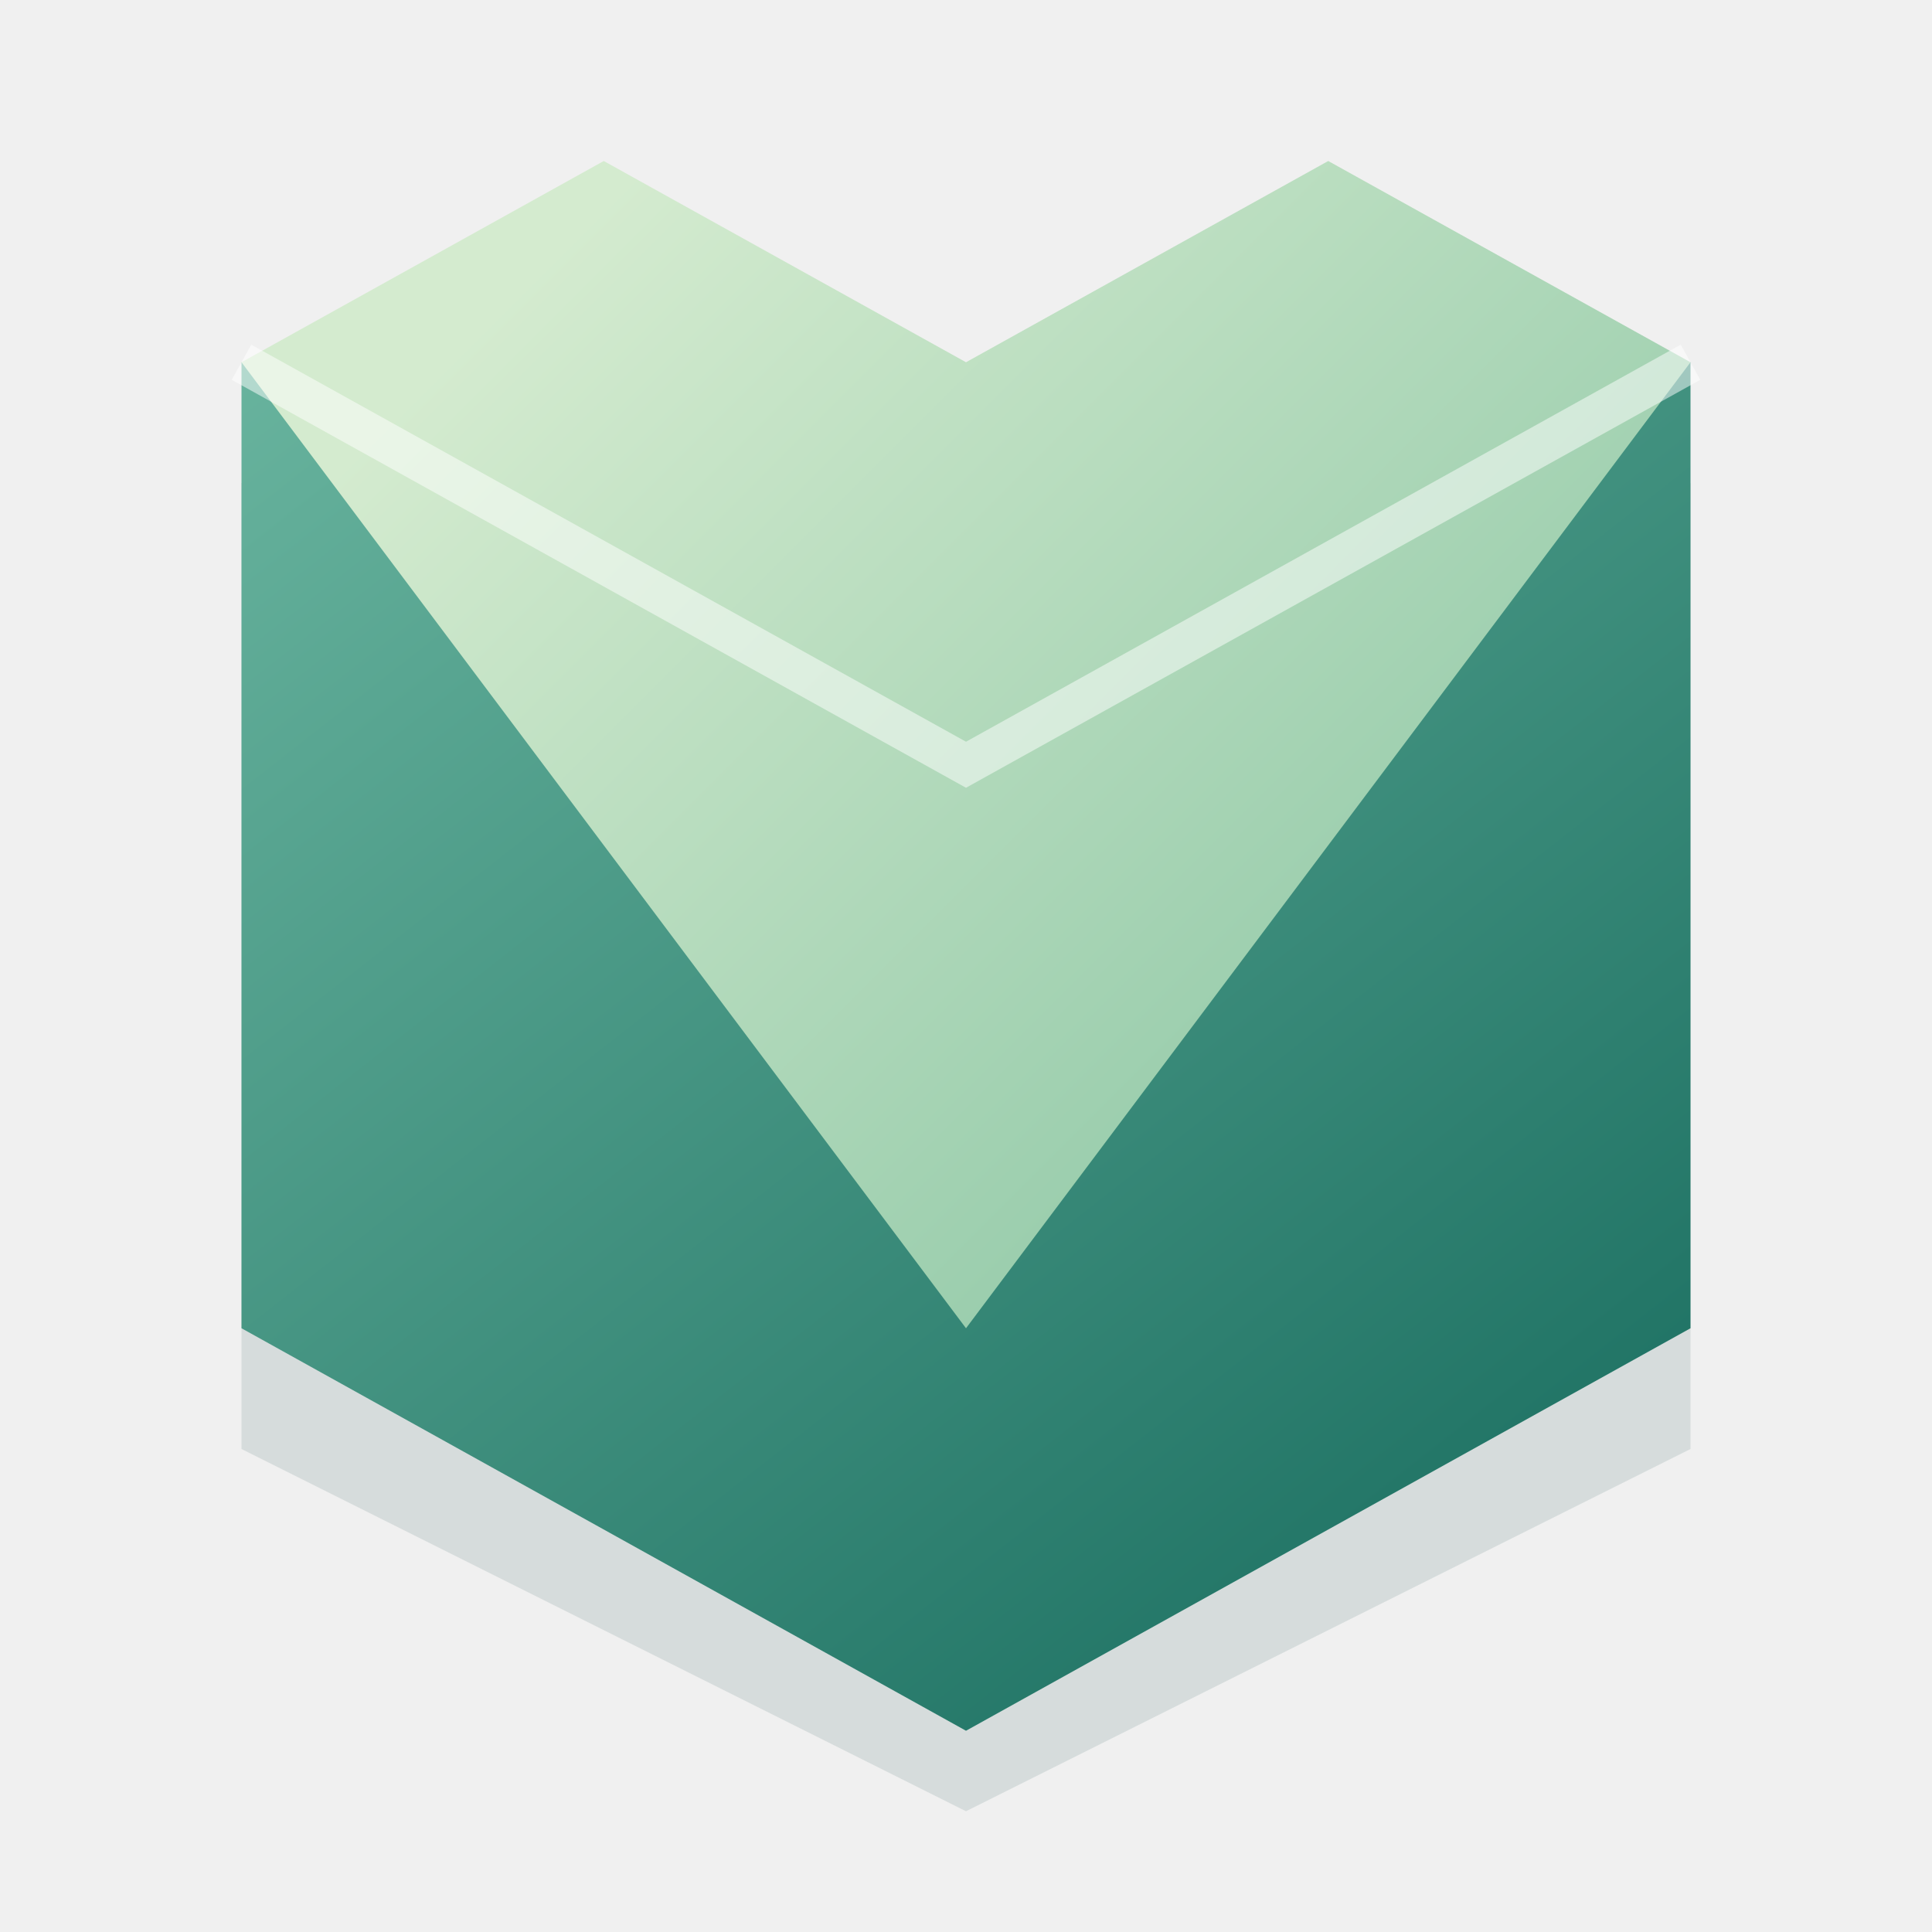
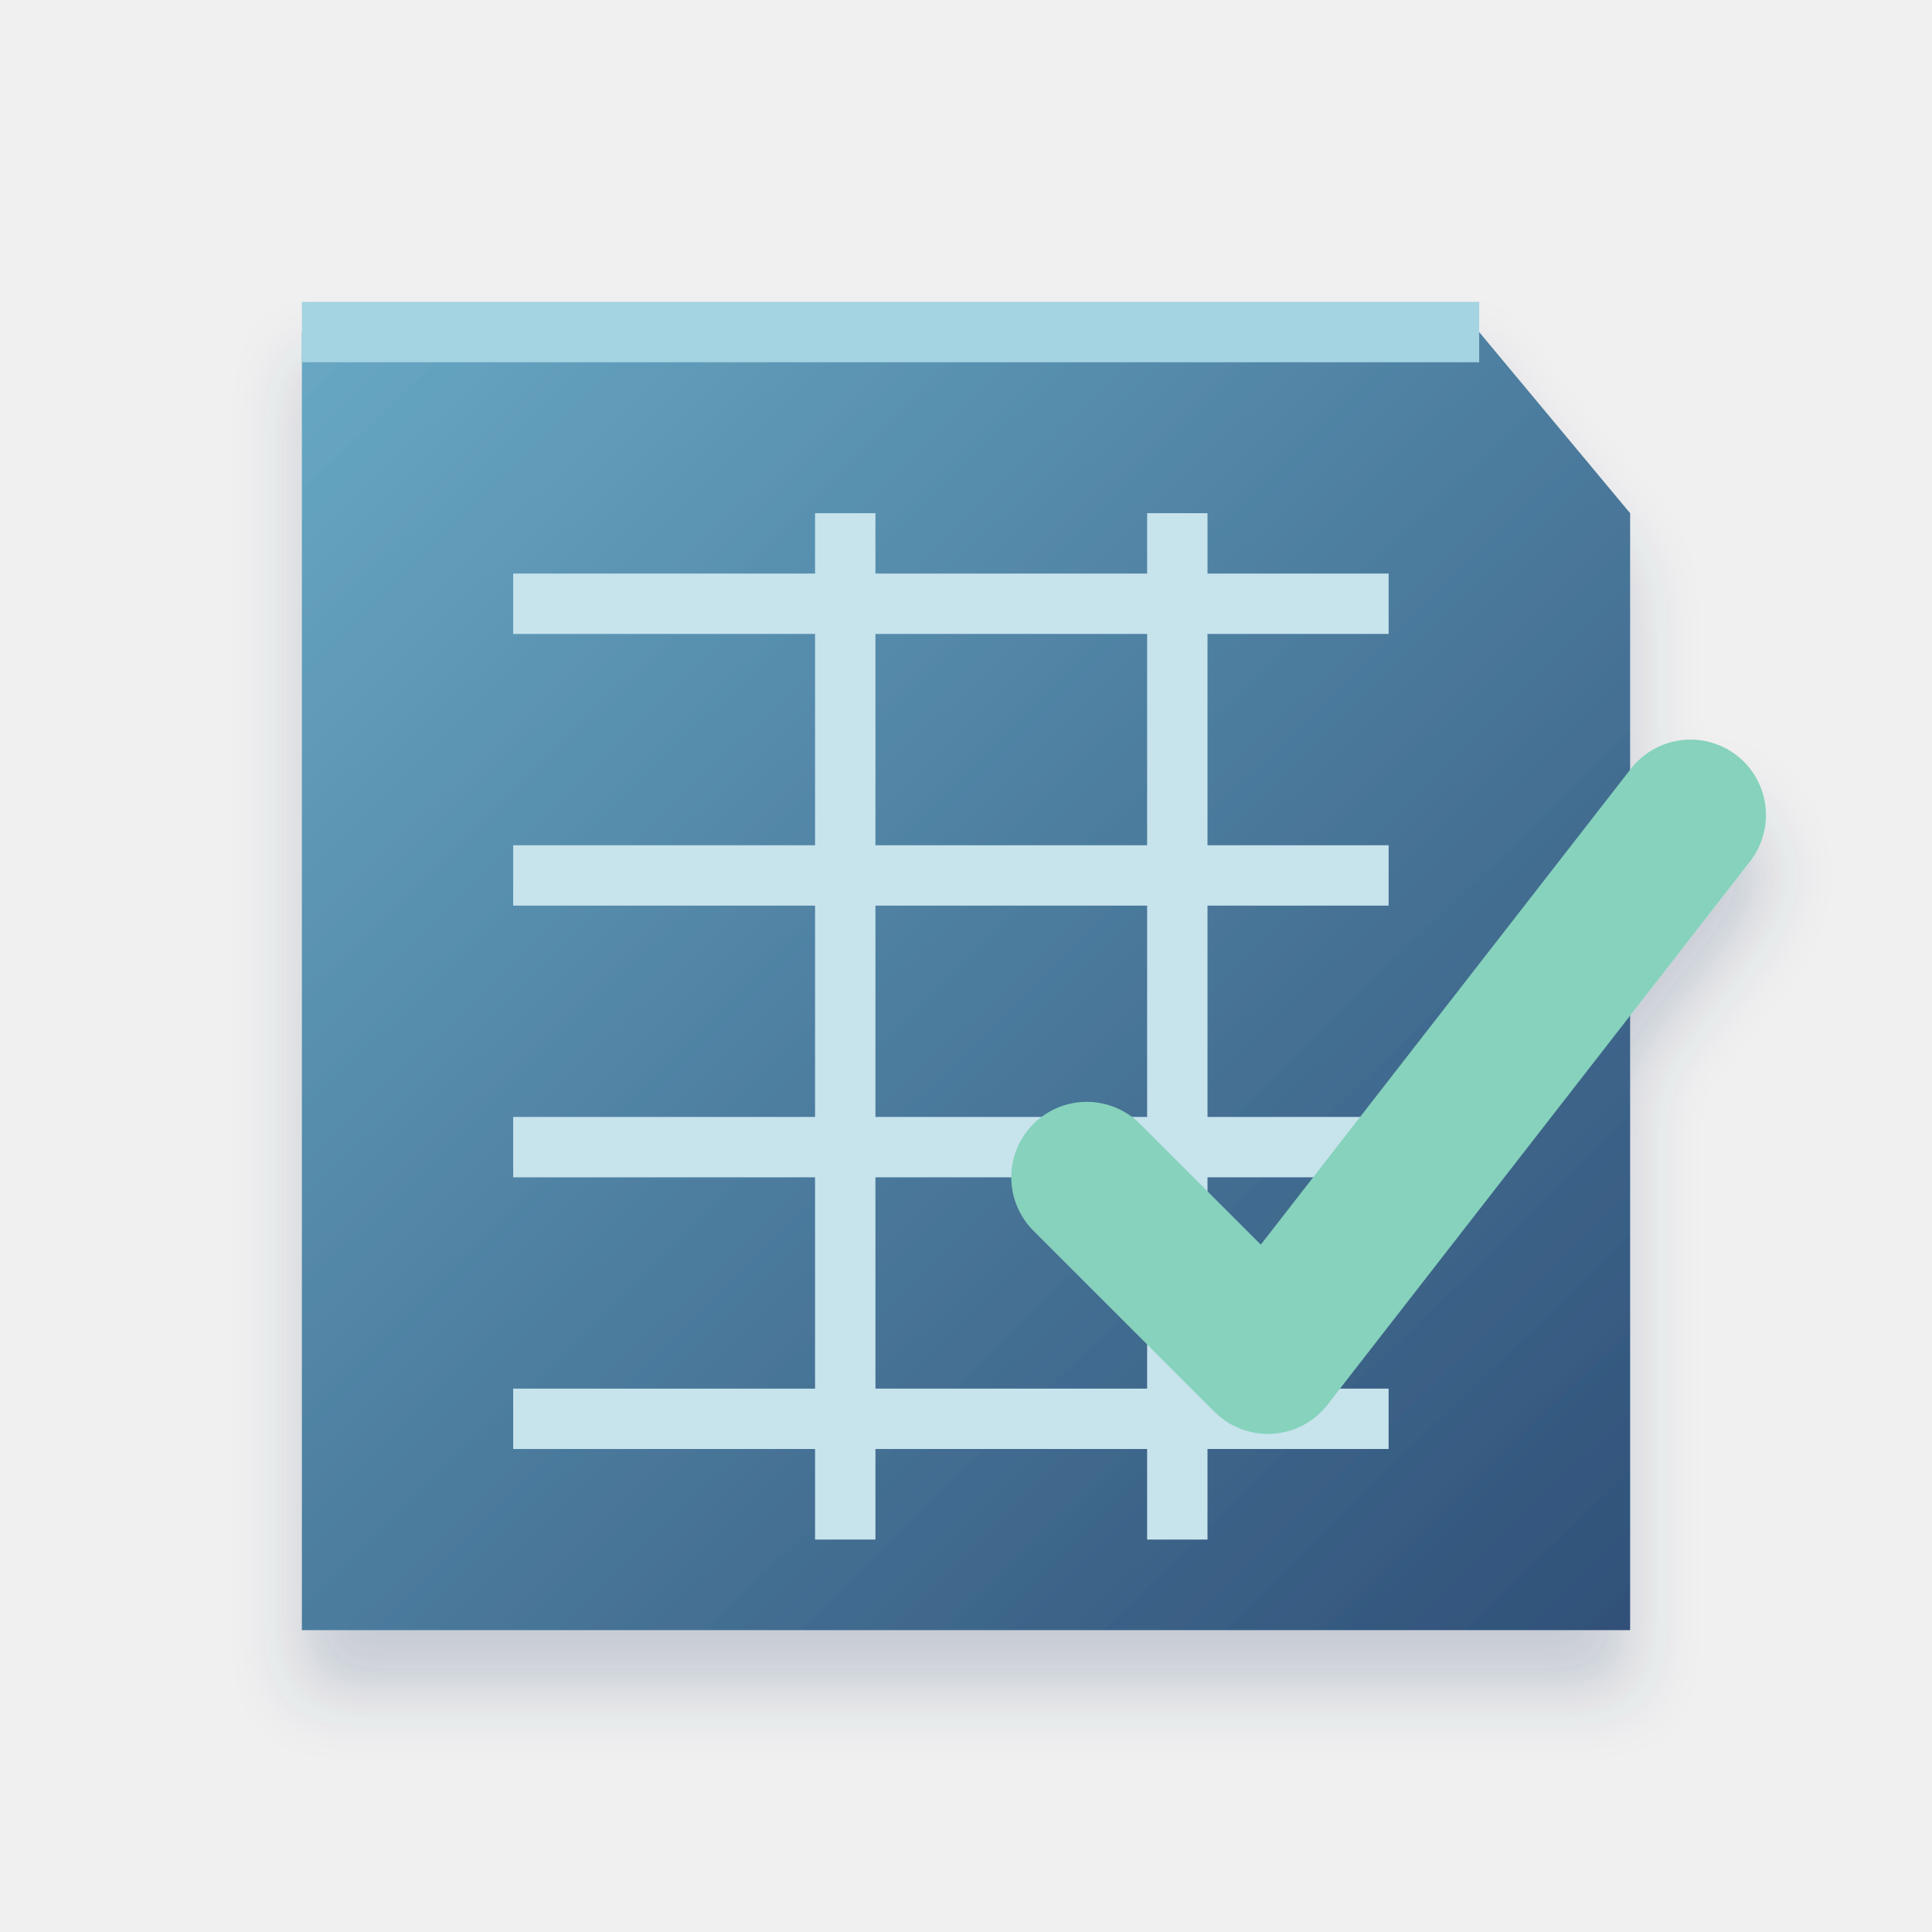
- <svg xmlns="http://www.w3.org/2000/svg" viewBox="0 0 48 48" fill="none">
+ <svg xmlns="http://www.w3.org/2000/svg" viewBox="0 0 64 64">
  <defs>
-     <linearGradient id="a" x1="8" y1="5" x2="37" y2="42" gradientUnits="userSpaceOnUse">
-       <stop stop-color="#6BB6A0" />
-       <stop offset="1" stop-color="#1B6F61" />
+     <linearGradient id="face" x1="0" y1="0" x2="1" y2="1">
+       <stop stop-color="#68A8C4" />
+       <stop offset="1" stop-color="#305078" />
    </linearGradient>
-     <linearGradient id="b" x1="11" y1="9" x2="37" y2="35" gradientUnits="userSpaceOnUse">
-       <stop stop-color="#D4EBCF" />
-       <stop offset="1" stop-color="#84C2A0" />
-     </linearGradient>
+     <filter id="depth" x="-30%" y="-20%" width="160%" height="160%">
+       <feDropShadow dx="0" dy="2" stdDeviation="1.1" flood-color="#305078" flood-opacity=".22" />
+     </filter>
  </defs>
-   <path d="m24 45-18-9V12l18 10 18-10v24l-18 9Z" fill="#164A43" fill-opacity=".12" />
-   <path d="M6 9v24l18 10 18-10V9L24 19 6 9Z" fill="url(#a)" />
-   <path d="m6 9 9-5 9 5 9-5 9 5-18 24L6 9Z" fill="url(#b)" />
-   <path d="m6 9 18 10 18-10" stroke="white" stroke-opacity=".5" />
+   <g filter="url(#depth)">
+     <path d="M10 11h39l5 6v37H10z" fill="url(#face)" />
+     <path d="M17 20h29M17 29h29M17 38h29M17 47h29M28 17v34M39 17v34" stroke="#C7E3EC" stroke-width="2" />
+     <path d="m36 39 6 6 14-18" fill="none" stroke="#86D2BC" stroke-width="5" stroke-linecap="round" stroke-linejoin="round" />
+     <path d="M10 11h39" stroke="#A4D3E1" stroke-width="2" />
+   </g>
</svg>
